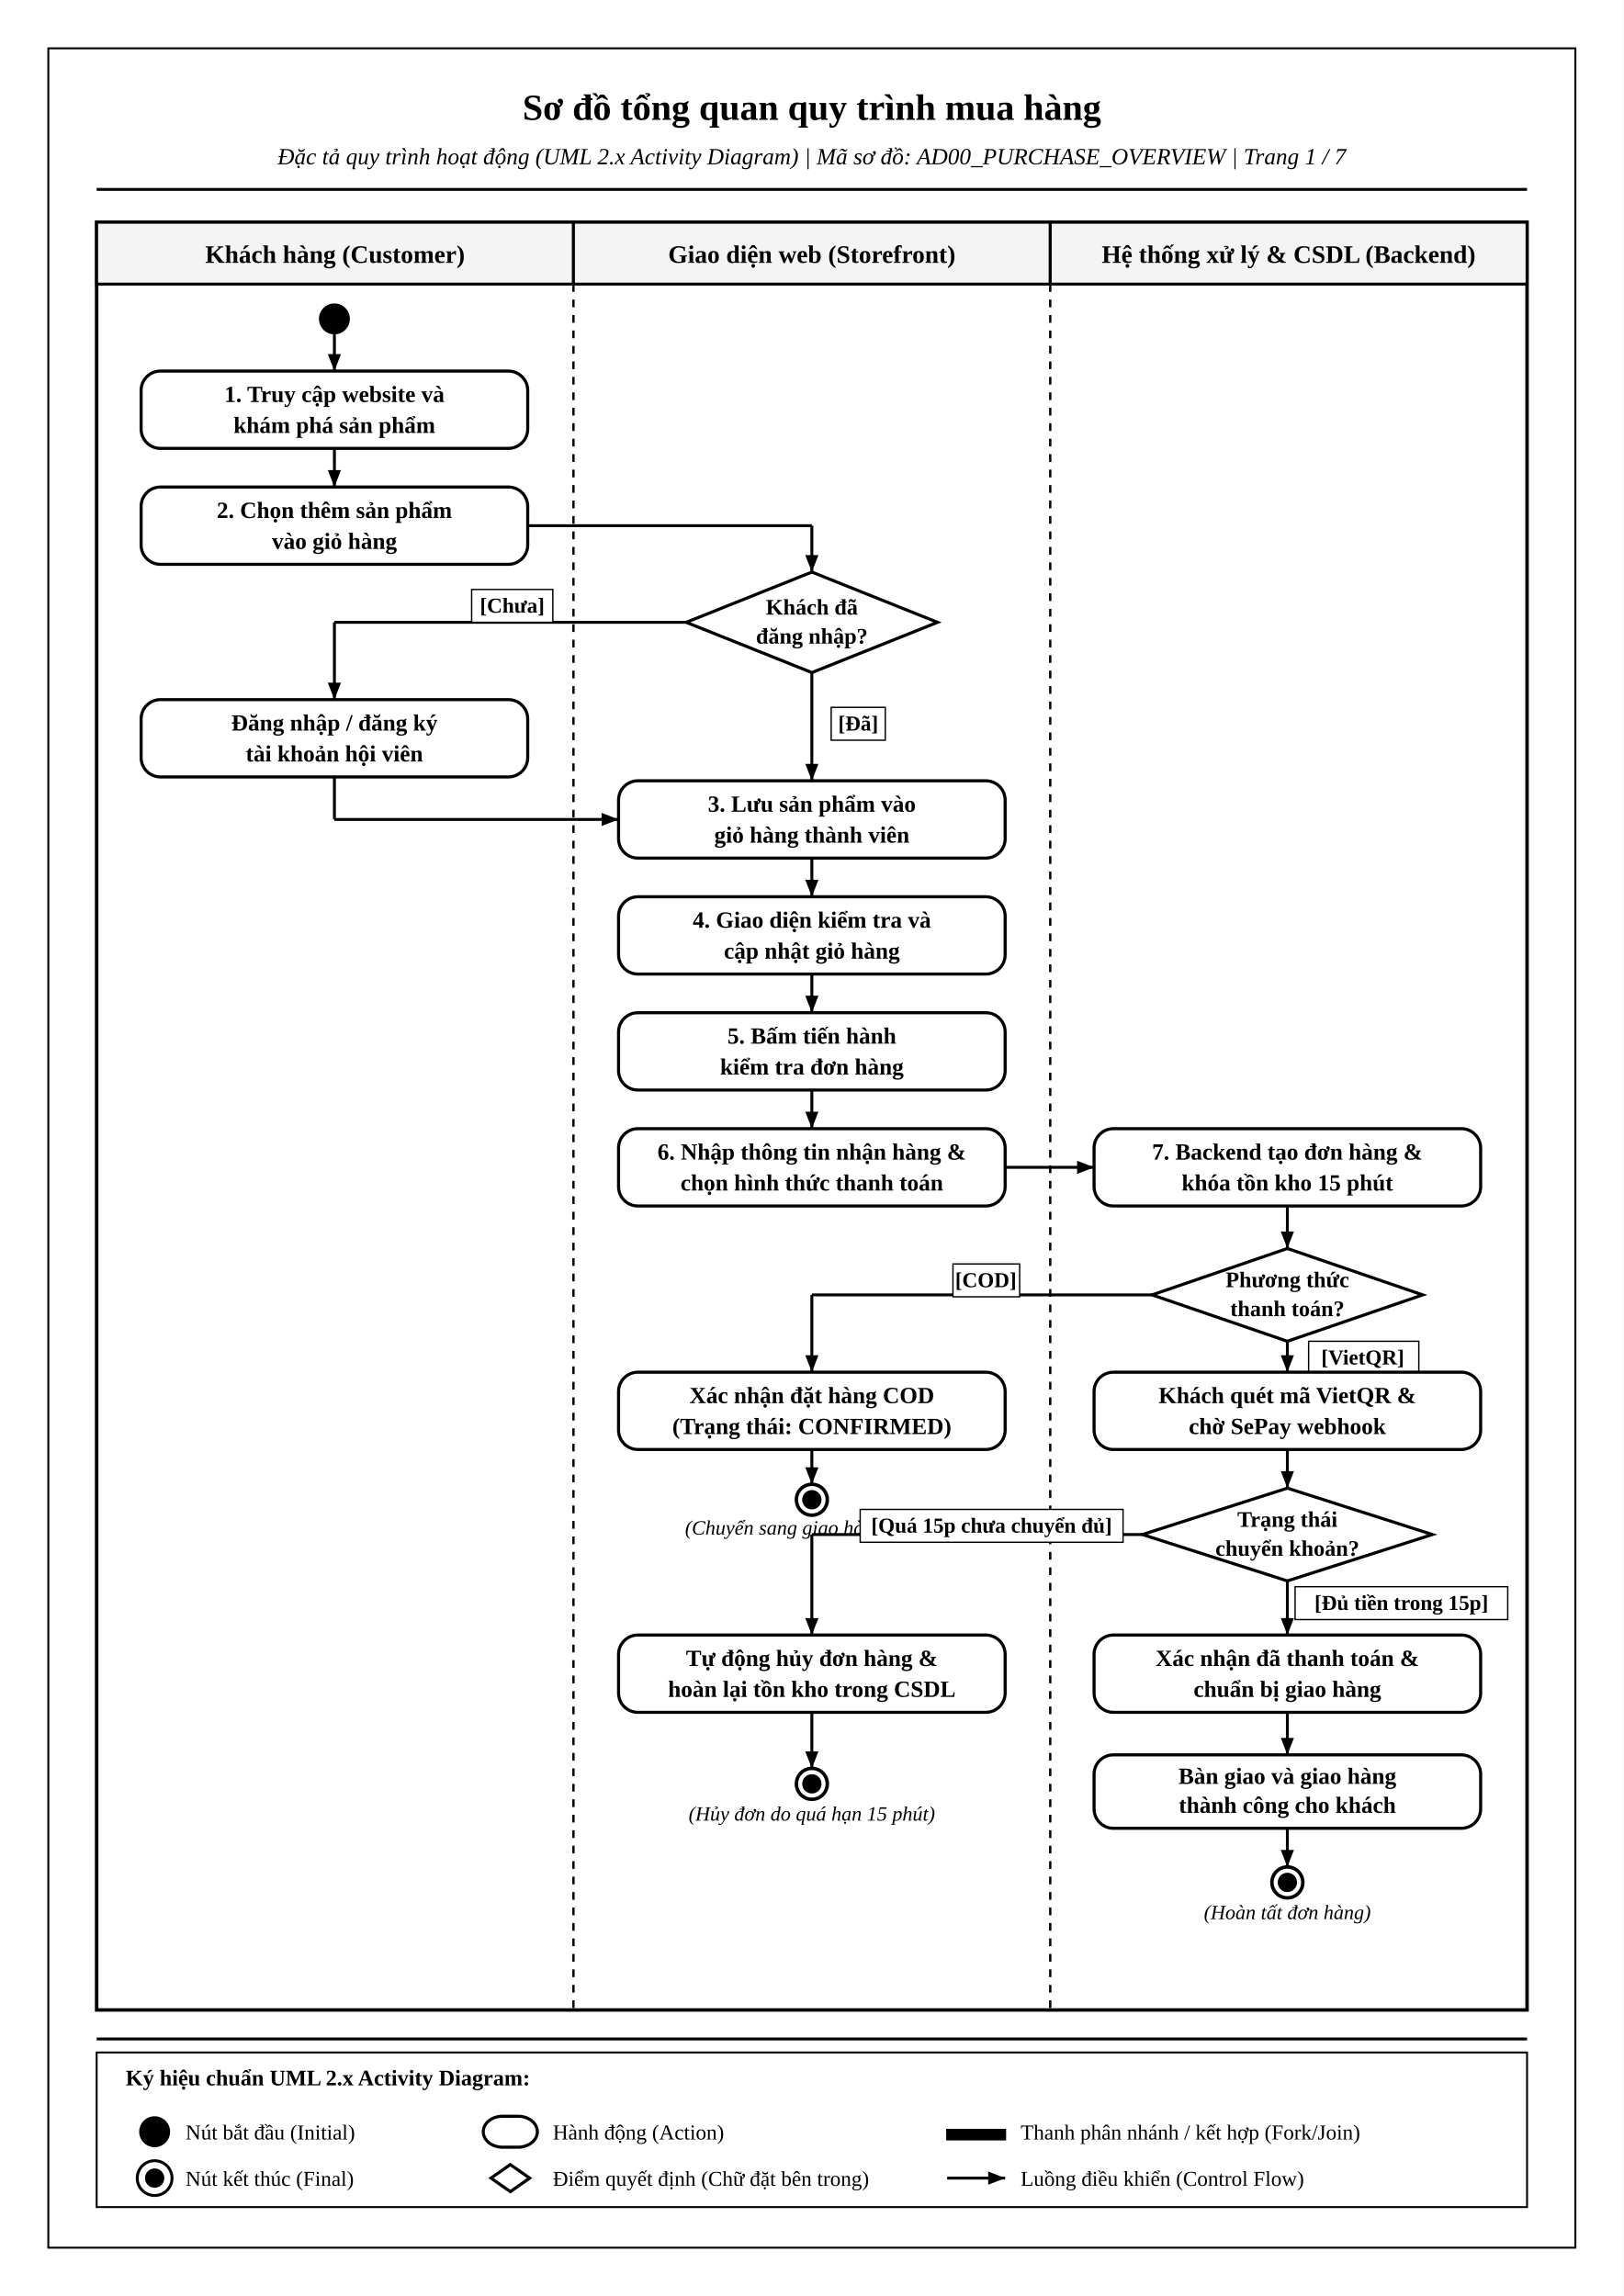
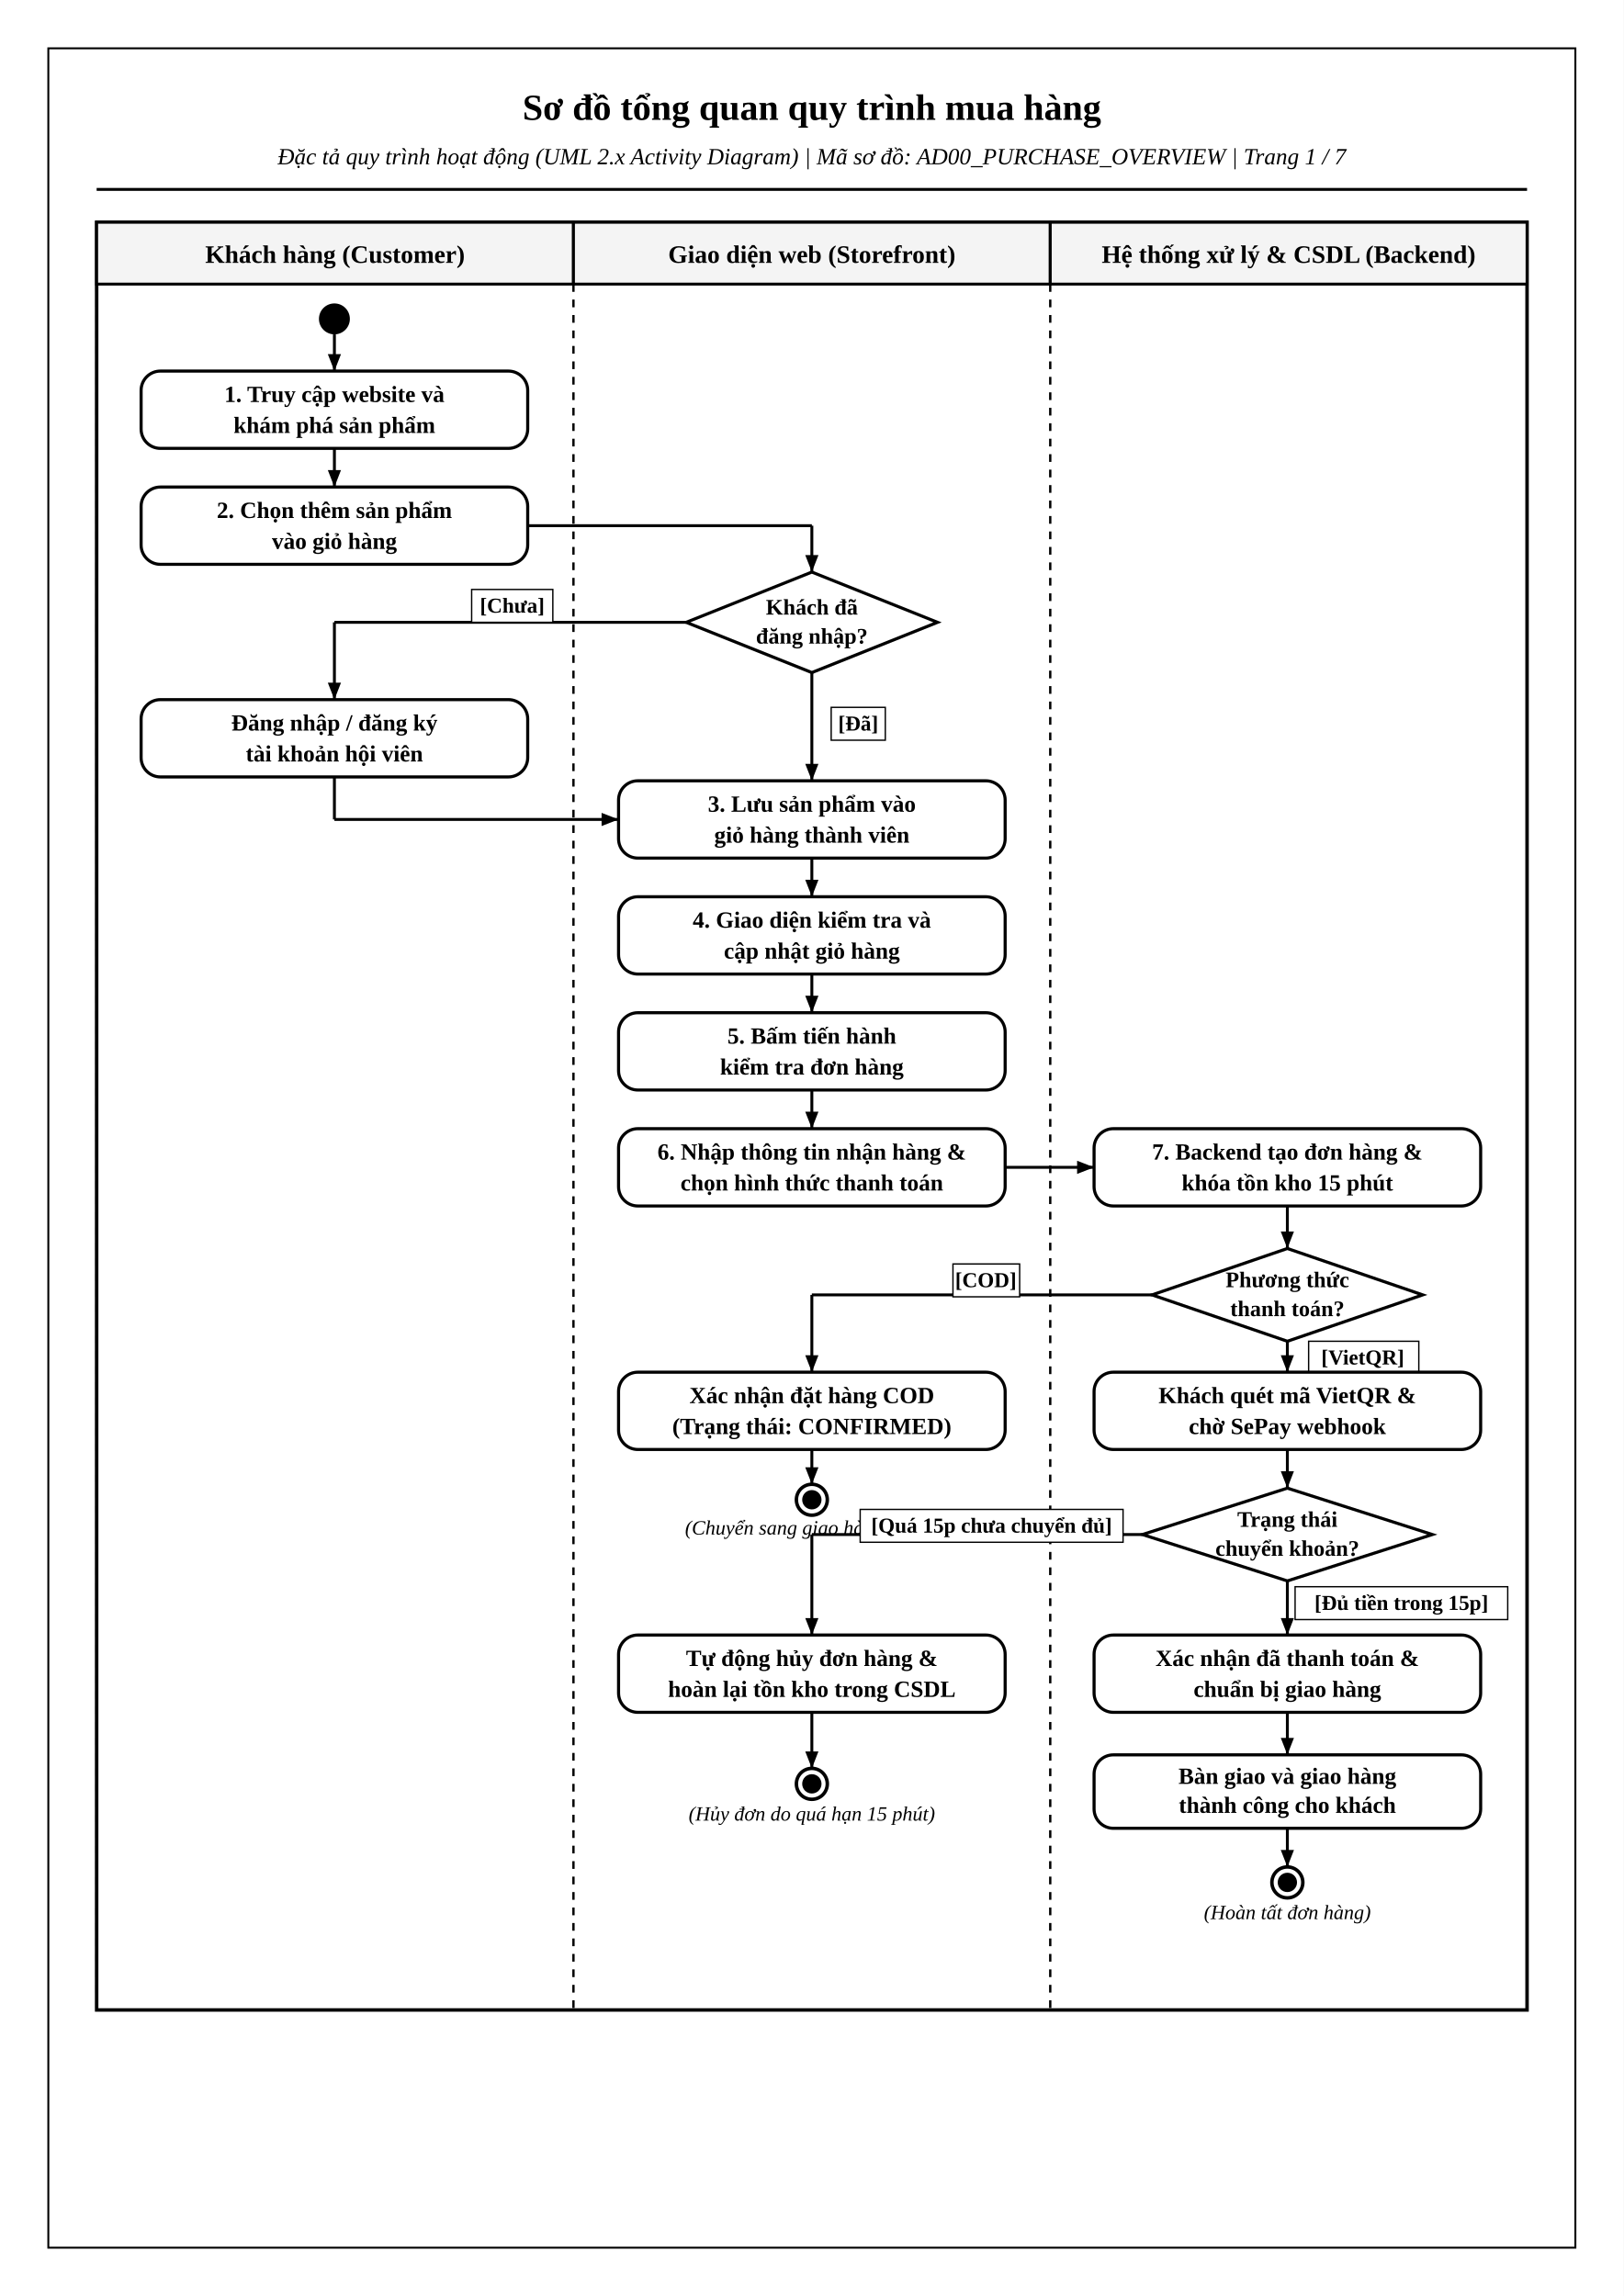
<svg xmlns="http://www.w3.org/2000/svg" viewBox="0 0 840 1188" width="840" height="1188">
  <defs>
    <style>
      .title { font-family: 'Times New Roman', serif; font-size: 19px; font-weight: bold; fill: #000000; text-anchor: middle; }
      .subtitle { font-family: 'Times New Roman', serif; font-size: 12px; font-style: italic; fill: #000000; text-anchor: middle; }
      .act-txt { font-family: 'Times New Roman', serif; font-size: 12px; font-weight: bold; fill: #000000; text-anchor: middle; }
      .dec-txt { font-family: 'Times New Roman', serif; font-size: 11.5px; font-weight: bold; fill: #000000; text-anchor: middle; }
      .guard-txt { font-family: 'Times New Roman', serif; font-size: 11px; font-weight: bold; fill: #000000; text-anchor: middle; }
      .leg-lbl { font-family: 'Times New Roman', serif; font-size: 11px; fill: #000000; }
      .line { stroke: #000000; stroke-width: 1.5; fill: none; }
      .action-rect { fill: #FFFFFF; stroke: #000000; stroke-width: 1.6; rx: 10px; ry: 10px; }
      .decision-diamond { fill: #FFFFFF; stroke: #000000; stroke-width: 1.6; }
      .sync-bar { fill: #000000; stroke: #000000; }
      .node-sub { font-family: 'Times New Roman', serif; font-size: 10.5px; font-style: italic; fill: #000000; text-anchor: middle; }
    </style>
    <marker id="arrow" viewBox="0 0 10 10" refX="9" refY="5" markerWidth="6.5" markerHeight="6.5" orient="auto">
      <path d="M 0 1.5 L 9 5 L 0 8.5 Z" fill="#000000" />
    </marker>
  </defs>
  <rect x="0" y="0" width="840" height="1188" fill="#FFFFFF" />
  <rect x="25" y="25" width="790" height="1138" fill="none" stroke="#000000" stroke-width="1" />
  <text x="420.0" y="62" class="title">Sơ đồ tổng quan quy trình mua hàng</text>
  <text x="420.0" y="85" class="subtitle">Đặc tả quy trình hoạt động (UML 2.x Activity Diagram) | Mã sơ đồ: AD00_PURCHASE_OVERVIEW | Trang 1 / 7</text>
  <line x1="50" y1="98" x2="790" y2="98" class="line" />
  <rect x="50" y="115" width="740" height="925" fill="none" stroke="#000000" stroke-width="1.8" />
  <rect x="50.0" y="115" width="246.67" height="32" fill="#F4F4F4" stroke="#000000" stroke-width="1.5" />
  <text x="173.33" y="136" font-family="'Times New Roman', serif" font-size="13px" font-weight="bold" fill="#000000" text-anchor="middle">Khách hàng (Customer)</text>
  <line x1="50.0" y1="147" x2="50.0" y2="1040" stroke="#000000" stroke-width="1.2" stroke-dasharray="4,4" />
  <rect x="296.67" y="115" width="246.67" height="32" fill="#F4F4F4" stroke="#000000" stroke-width="1.5" />
  <text x="420.0" y="136" font-family="'Times New Roman', serif" font-size="13px" font-weight="bold" fill="#000000" text-anchor="middle">Giao diện web (Storefront)</text>
  <line x1="296.67" y1="147" x2="296.67" y2="1040" stroke="#000000" stroke-width="1.2" stroke-dasharray="4,4" />
  <rect x="543.33" y="115" width="246.67" height="32" fill="#F4F4F4" stroke="#000000" stroke-width="1.5" />
  <text x="666.67" y="136" font-family="'Times New Roman', serif" font-size="13px" font-weight="bold" fill="#000000" text-anchor="middle">Hệ thống xử lý &amp; CSDL (Backend)</text>
  <line x1="543.33" y1="147" x2="543.33" y2="1040" stroke="#000000" stroke-width="1.2" stroke-dasharray="4,4" />
  <line x1="790" y1="147" x2="790" y2="1040" stroke="#000000" stroke-width="1.2" />
  <circle cx="173" cy="165" r="8" fill="#000000" />
  <line x1="173" y1="173" x2="173" y2="192" class="line" marker-end="url(#arrow)" />
  <rect x="73" y="192" width="200" height="40" class="action-rect" />
  <text x="173.0" y="208" class="act-txt">1. Truy cập website và</text>
  <text x="173.0" y="224" class="act-txt">khám phá sản phẩm</text>
  <line x1="173" y1="232" x2="173" y2="252" class="line" marker-end="url(#arrow)" />
  <rect x="73" y="252" width="200" height="40" class="action-rect" />
  <text x="173.0" y="268" class="act-txt">2. Chọn thêm sản phẩm</text>
  <text x="173.0" y="284" class="act-txt">vào giỏ hàng</text>
  <line x1="273" y1="272" x2="420" y2="272" class="line" />
  <line x1="420" y1="272" x2="420" y2="296" class="line" marker-end="url(#arrow)" />
  <polygon points="420,296 485,322 420,348 355,322" class="decision-diamond" />
  <text x="420" y="318" class="dec-txt">Khách đã</text>
  <text x="420" y="333" class="dec-txt">đăng nhập?</text>
  <line x1="355" y1="322" x2="173" y2="322" class="line" />
  <line x1="173" y1="322" x2="173" y2="362" class="line" marker-end="url(#arrow)" />
  <rect x="244.0" y="305" width="42.0" height="17" fill="#FFFFFF" stroke="#000000" stroke-width="0.7" />
  <text x="265" y="317" class="guard-txt">[Chưa]</text>
  <rect x="73" y="362" width="200" height="40" class="action-rect" />
  <text x="173.0" y="378" class="act-txt">Đăng nhập / đăng ký</text>
  <text x="173.0" y="394" class="act-txt">tài khoản hội viên</text>
  <line x1="173" y1="402" x2="173" y2="424" class="line" />
  <line x1="173" y1="424" x2="320" y2="424" class="line" marker-end="url(#arrow)" />
  <line x1="420" y1="348" x2="420" y2="404" class="line" marker-end="url(#arrow)" />
  <rect x="430" y="366" width="28.0" height="17" fill="#FFFFFF" stroke="#000000" stroke-width="0.7" />
  <text x="444" y="378" class="guard-txt">[Đã]</text>
  <rect x="320" y="404" width="200" height="40" class="action-rect" />
  <text x="420.0" y="420" class="act-txt">3. Lưu sản phẩm vào</text>
  <text x="420.0" y="436" class="act-txt">giỏ hàng thành viên</text>
  <line x1="420" y1="444" x2="420" y2="464" class="line" marker-end="url(#arrow)" />
  <rect x="320" y="464" width="200" height="40" class="action-rect" />
  <text x="420.0" y="480" class="act-txt">4. Giao diện kiểm tra và</text>
  <text x="420.0" y="496" class="act-txt">cập nhật giỏ hàng</text>
  <line x1="420" y1="504" x2="420" y2="524" class="line" marker-end="url(#arrow)" />
  <rect x="320" y="524" width="200" height="40" class="action-rect" />
  <text x="420.0" y="540" class="act-txt">5. Bấm tiến hành</text>
  <text x="420.0" y="556" class="act-txt">kiểm tra đơn hàng</text>
  <line x1="420" y1="564" x2="420" y2="584" class="line" marker-end="url(#arrow)" />
  <rect x="320" y="584" width="200" height="40" class="action-rect" />
  <text x="420.0" y="600" class="act-txt">6. Nhập thông tin nhận hàng &amp;</text>
  <text x="420.0" y="616" class="act-txt">chọn hình thức thanh toán</text>
  <line x1="520" y1="604" x2="566" y2="604" class="line" marker-end="url(#arrow)" />
  <rect x="566" y="584" width="200" height="40" class="action-rect" />
  <text x="666.0" y="600" class="act-txt">7. Backend tạo đơn hàng &amp;</text>
  <text x="666.0" y="616" class="act-txt">khóa tồn kho 15 phút</text>
  <line x1="666" y1="624" x2="666" y2="646" class="line" marker-end="url(#arrow)" />
  <polygon points="666,646 736,670 666,694 596,670" class="decision-diamond" />
  <text x="666" y="666" class="dec-txt">Phương thức</text>
  <text x="666" y="681" class="dec-txt">thanh toán?</text>
  <line x1="596" y1="670" x2="420" y2="670" class="line" />
  <line x1="420" y1="670" x2="420" y2="710" class="line" marker-end="url(#arrow)" />
  <rect x="493" y="654" width="34.5" height="17" fill="#FFFFFF" stroke="#000000" stroke-width="0.7" />
  <text x="510" y="666" class="guard-txt">[COD]</text>
  <rect x="320" y="710" width="200" height="40" class="action-rect" />
  <text x="420.0" y="726" class="act-txt">Xác nhận đặt hàng COD</text>
  <text x="420.0" y="742" class="act-txt">(Trạng thái: CONFIRMED)</text>
  <line x1="420" y1="750" x2="420" y2="768" class="line" marker-end="url(#arrow)" />
  <circle cx="420" cy="776" r="8" fill="none" stroke="#000000" stroke-width="1.8" />
  <circle cx="420" cy="776" r="5" fill="#000000" />
  <text x="420" y="794" class="node-sub">(Chuyển sang giao hàng COD)</text>
  <line x1="666" y1="694" x2="666" y2="710" class="line" marker-end="url(#arrow)" />
  <rect x="677" y="694" width="57.0" height="17" fill="#FFFFFF" stroke="#000000" stroke-width="0.7" />
  <text x="705" y="706" class="guard-txt">[VietQR]</text>
  <rect x="566" y="710" width="200" height="40" class="action-rect" />
  <text x="666.0" y="726" class="act-txt">Khách quét mã VietQR &amp;</text>
  <text x="666.0" y="742" class="act-txt">chờ SePay webhook</text>
  <line x1="666" y1="750" x2="666" y2="770" class="line" marker-end="url(#arrow)" />
  <polygon points="666,770 741,794 666,818 591,794" class="decision-diamond" />
  <text x="666" y="790" class="dec-txt">Trạng thái</text>
  <text x="666" y="805" class="dec-txt">chuyển khoản?</text>
  <line x1="666" y1="818" x2="666" y2="846" class="line" marker-end="url(#arrow)" />
  <rect x="670" y="821" width="110" height="17" fill="#FFFFFF" stroke="#000000" stroke-width="0.7" />
  <text x="725" y="833" class="guard-txt">[Đủ tiền trong 15p]</text>
  <rect x="566" y="846" width="200" height="40" class="action-rect" />
  <text x="666.0" y="862" class="act-txt">Xác nhận đã thanh toán &amp;</text>
  <text x="666.0" y="878" class="act-txt">chuẩn bị giao hàng</text>
  <line x1="666" y1="886" x2="666" y2="908" class="line" marker-end="url(#arrow)" />
  <rect x="566" y="908" width="200" height="38" class="action-rect" />
  <text x="666.0" y="923" class="act-txt">Bàn giao và giao hàng</text>
  <text x="666.0" y="938" class="act-txt">thành công cho khách</text>
  <line x1="666" y1="946" x2="666" y2="966" class="line" marker-end="url(#arrow)" />
  <circle cx="666" cy="974" r="8" fill="none" stroke="#000000" stroke-width="1.8" />
  <circle cx="666" cy="974" r="5" fill="#000000" />
  <text x="666" y="993" class="node-sub">(Hoàn tất đơn hàng)</text>
  <line x1="591" y1="794" x2="420" y2="794" class="line" />
  <line x1="420" y1="794" x2="420" y2="846" class="line" marker-end="url(#arrow)" />
  <rect x="445" y="781" width="136" height="17" fill="#FFFFFF" stroke="#000000" stroke-width="0.7" />
  <text x="513" y="793" class="guard-txt">[Quá 15p chưa chuyển đủ]</text>
  <rect x="320" y="846" width="200" height="40" class="action-rect" />
  <text x="420.0" y="862" class="act-txt">Tự động hủy đơn hàng &amp;</text>
  <text x="420.0" y="878" class="act-txt">hoàn lại tồn kho trong CSDL</text>
  <line x1="420" y1="886" x2="420" y2="915" class="line" marker-end="url(#arrow)" />
  <circle cx="420" cy="923" r="8" fill="none" stroke="#000000" stroke-width="1.8" />
  <circle cx="420" cy="923" r="5" fill="#000000" />
  <text x="420" y="942" class="node-sub">(Hủy đơn do quá hạn 15 phút)</text>
-   <line x1="50" y1="1055" x2="790" y2="1055" class="line" />
-   <rect x="50" y="1062" width="740" height="80" fill="#FFFFFF" stroke="#000000" stroke-width="1" />
-   <text x="65" y="1079" font-family="'Times New Roman', serif" font-size="11.5px" font-weight="bold" fill="#000000">Ký hiệu chuẩn UML 2.x Activity Diagram:</text>
-   <circle cx="80" cy="1103" r="8" fill="#000000" />
-   <text x="96" y="1107" class="leg-lbl">Nút bắt đầu (Initial)</text>
-   <circle cx="80" cy="1127" r="9" fill="none" stroke="#000000" stroke-width="1.5" />
-   <circle cx="80" cy="1127" r="5" fill="#000000" />
-   <text x="96" y="1131" class="leg-lbl">Nút kết thúc (Final)</text>
-   <rect x="250" y="1095" width="28" height="16" class="action-rect" />
-   <text x="286" y="1107" class="leg-lbl">Hành động (Action)</text>
-   <polygon points="264,1120 274,1127 264,1134 254,1127" class="decision-diamond" />
-   <text x="286" y="1131" class="leg-lbl">Điểm quyết định (Chữ đặt bên trong)</text>
-   <rect x="490" y="1102" width="30" height="5" class="sync-bar" />
-   <text x="528" y="1107" class="leg-lbl">Thanh phân nhánh / kết hợp (Fork/Join)</text>
-   <line x1="490" y1="1127" x2="520" y2="1127" class="line" marker-end="url(#arrow)" />
-   <text x="528" y="1131" class="leg-lbl">Luồng điều khiển (Control Flow)</text>
</svg>
